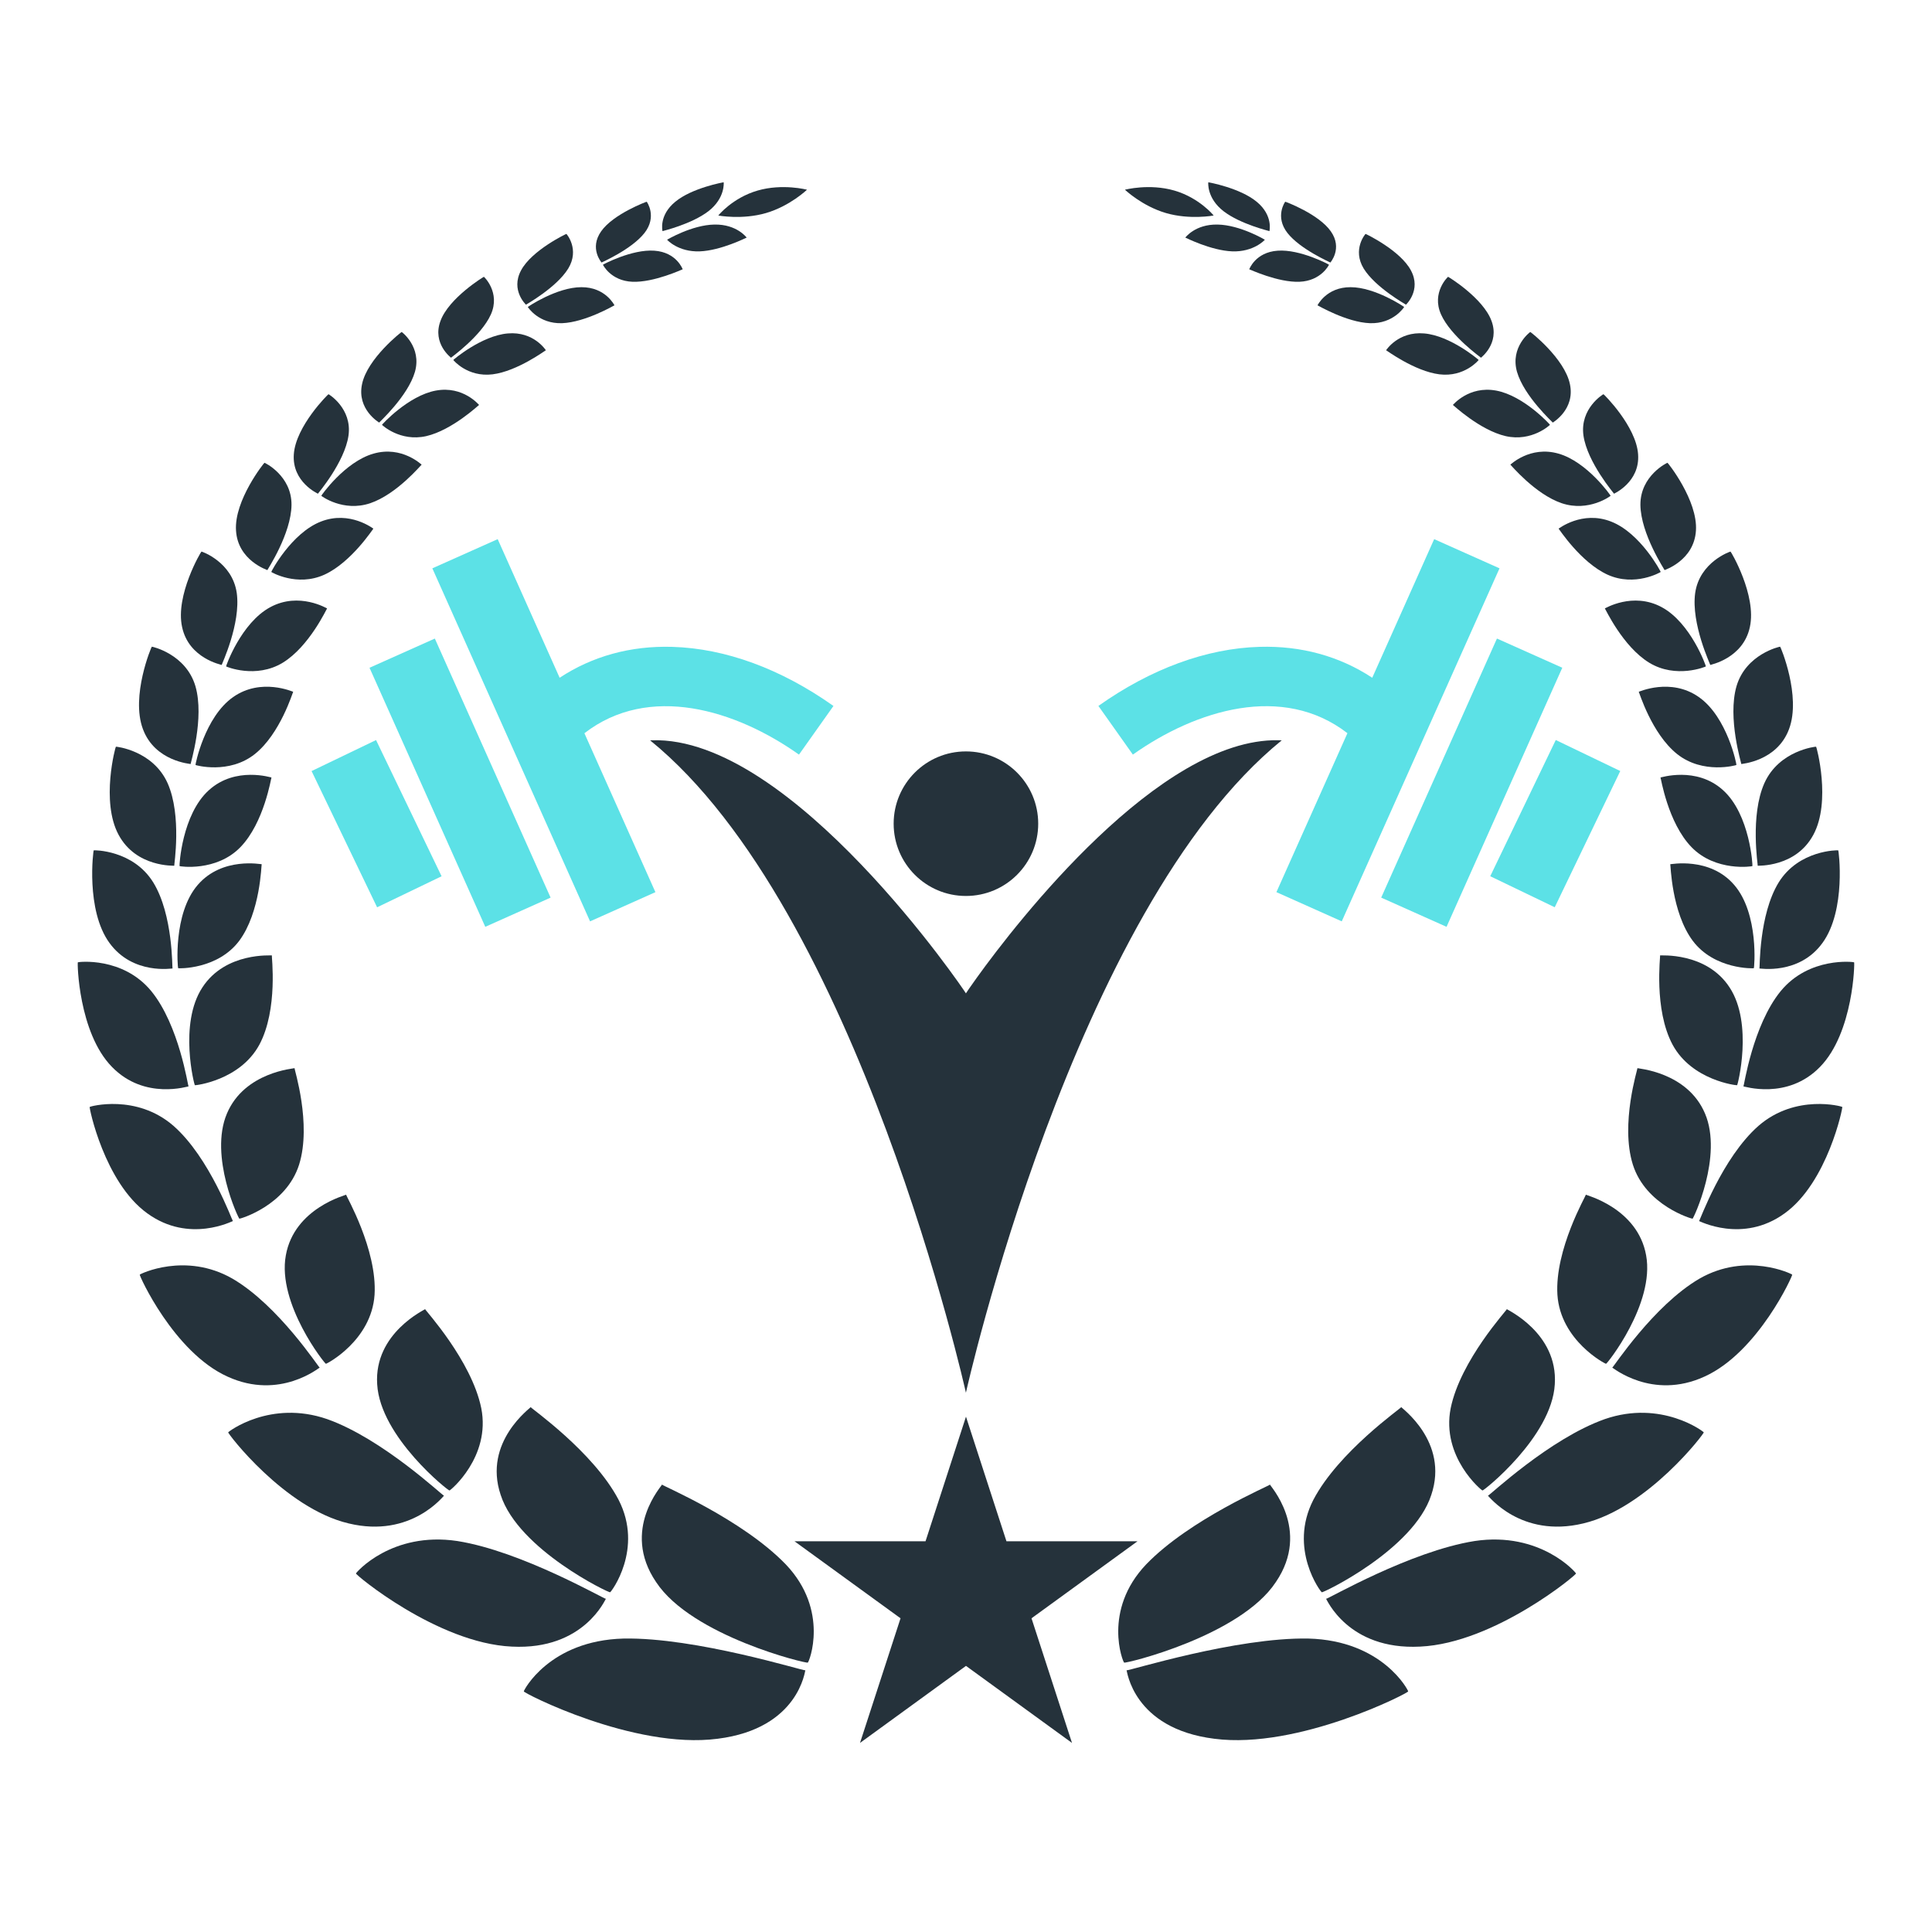
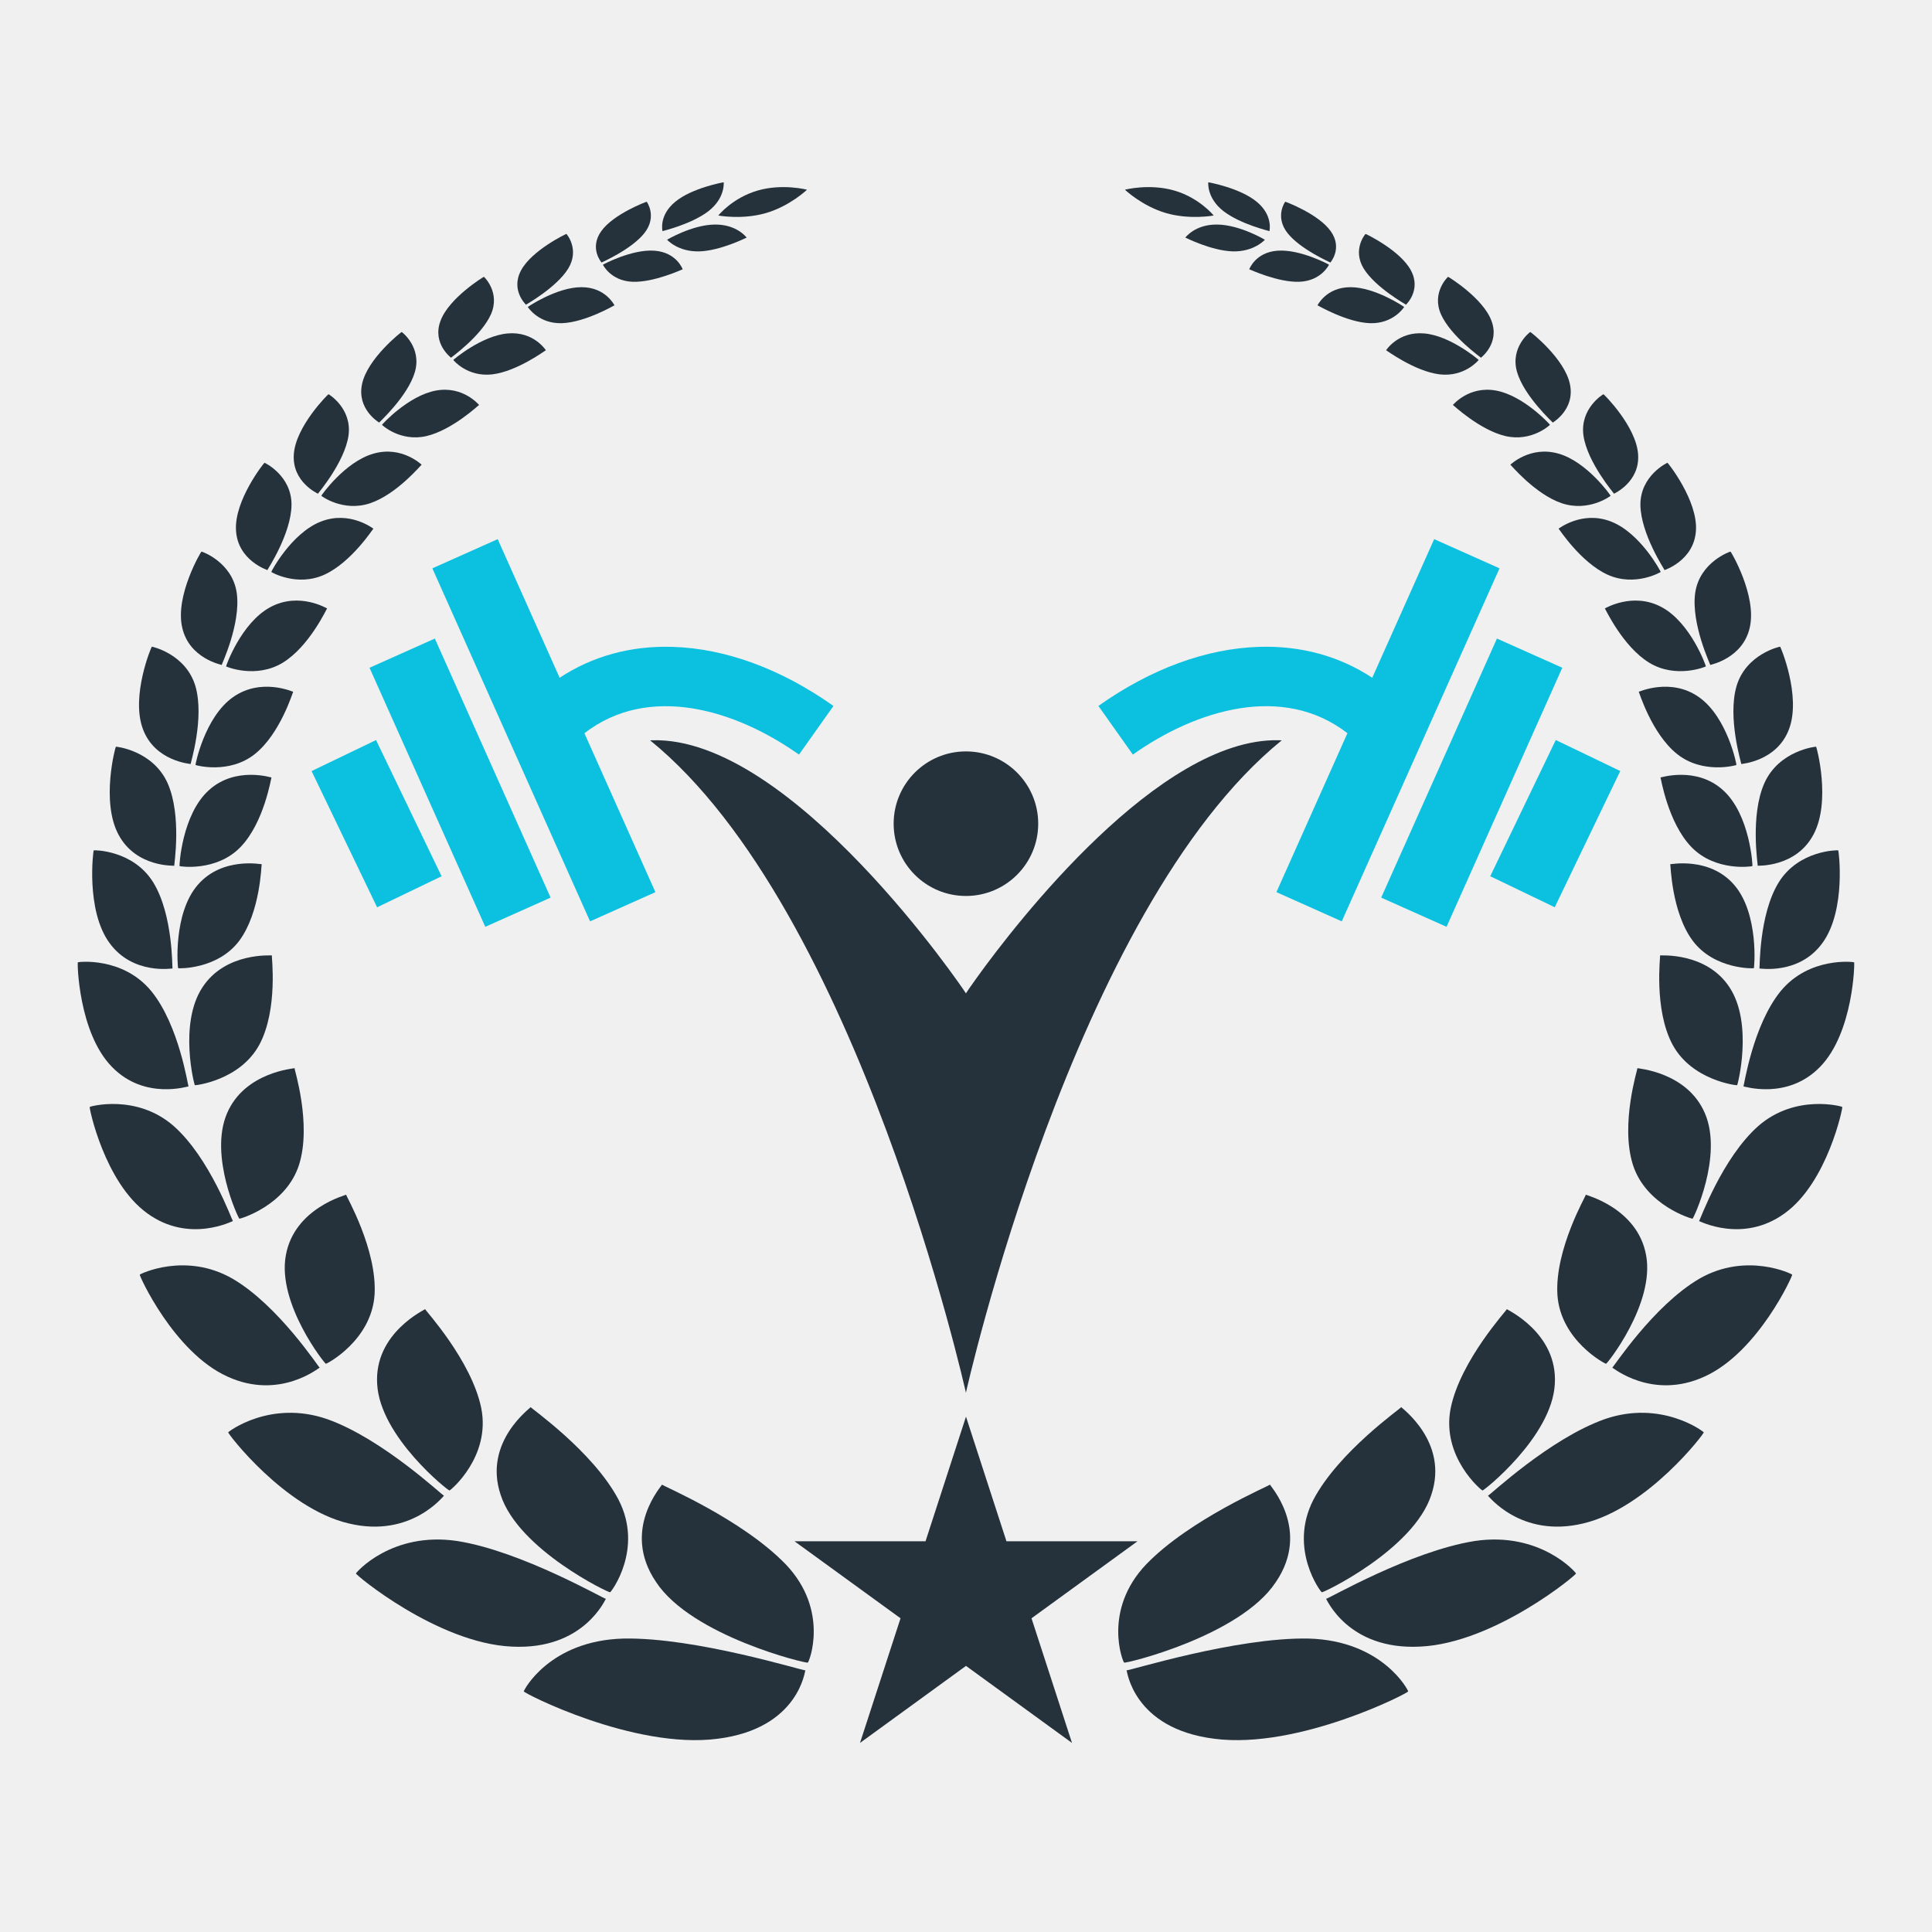
<svg xmlns="http://www.w3.org/2000/svg" width="500" zoomAndPan="magnify" viewBox="0 0 375 375" height="500" preserveAspectRatio="xMidYMid meet" version="1.2">
  <defs>
-     <clipPath id="5d0d2fbd33">
+     <clipPath id="6274709463">
      <path d="M 128 35.266 L 141 35.266 L 141 45 L 128 45 Z M 128 35.266 " />
    </clipPath>
-     <clipPath id="ce0f290297">
+     <clipPath id="a9eeae59e4">
      <path d="M 338 186 L 359.996 186 L 359.996 212 L 338 212 Z M 338 186 " />
    </clipPath>
-     <clipPath id="e10835b616">
+     <clipPath id="4808d87884">
      <path d="M 234 35.266 L 247 35.266 L 247 45 L 234 45 Z M 234 35.266 " />
    </clipPath>
-     <clipPath id="94563ee43a">
+     <clipPath id="3a09d47ec4">
      <path d="M 213 104.648 L 292 104.648 L 292 179 L 213 179 Z M 213 104.648 " />
    </clipPath>
-     <clipPath id="a16d6d097a">
+     <clipPath id="88baa786de">
      <path d="M 289 143 L 314.609 143 L 314.609 177 L 289 177 Z M 289 143 " />
    </clipPath>
-     <clipPath id="4061618989">
+     <clipPath id="f02c557934">
      <path d="M 60.359 143 L 86 143 L 86 177 L 60.359 177 Z M 60.359 143 " />
    </clipPath>
-     <clipPath id="3ea8750820">
+     <clipPath id="054665d955">
      <path d="M 83 104.648 L 162 104.648 L 162 179 L 83 179 Z M 83 104.648 " />
    </clipPath>
-     <clipPath id="208e902d57">
+     <clipPath id="6d361876b2">
      <path d="M 126 143 L 249 143 L 249 270.398 L 126 270.398 Z M 126 143 " />
    </clipPath>
  </defs>
-   <g id="e3ab6b65b6">
-     <rect x="0" width="375" y="0" height="375" style="fill:#ffffff;fill-opacity:1;stroke:none;" />
-     <rect x="0" width="375" y="0" height="375" style="fill:#ffffff;fill-opacity:1;stroke:none;" />
+   <g id="6706b01aaa">
    <path style=" stroke:none;fill-rule:nonzero;fill:#25323b;fill-opacity:1;" d="M 29.762 171.301 C 33.621 177.602 33.402 187.93 33.484 187.984 C 33.512 187.93 25.797 189.312 21.242 183.016 C 16.598 176.633 18.109 164.988 18.195 165.051 C 18.227 165.004 25.848 164.945 29.762 171.301 " />
    <path style=" stroke:none;fill-rule:nonzero;fill:#25323b;fill-opacity:1;" d="M 38.387 171.754 C 33.531 177.359 34.492 187.984 34.578 187.93 C 34.605 187.984 42.219 188.219 46.43 182.613 C 50.57 177.059 50.723 167.789 50.793 167.742 C 50.816 167.805 43.168 166.215 38.387 171.754 " />
-     <path style=" stroke:none;fill-rule:nonzero;fill:#25323b;fill-opacity:1;" d="M 32.535 152.02 C 35.336 158.332 33.762 167.992 33.82 168.043 C 33.852 167.996 26.453 168.426 23.02 162.035 C 19.527 155.574 22.418 144.883 22.492 144.934 C 22.523 144.898 29.676 145.645 32.535 152.02 " />
+     <path style=" stroke:none;fill-rule:nonzero;fill:#25323b;fill-opacity:1;" d="M 32.535 152.016 C 35.336 158.332 33.762 167.992 33.82 168.043 C 33.852 167.996 26.453 168.426 23.02 162.035 C 19.527 155.574 22.418 144.883 22.492 144.934 C 22.523 144.898 29.676 145.645 32.535 152.016 " />
    <path style=" stroke:none;fill-rule:nonzero;fill:#25323b;fill-opacity:1;" d="M 40.555 153.363 C 35.277 158.102 34.773 168.156 34.852 168.109 C 34.871 168.168 41.969 169.262 46.656 164.441 C 51.281 159.684 52.625 150.941 52.691 150.91 C 52.711 150.957 45.738 148.668 40.555 153.363 " />
    <path style=" stroke:none;fill-rule:nonzero;fill:#25323b;fill-opacity:1;" d="M 37.934 133.191 C 39.727 139.391 36.949 148.254 37 148.297 C 37.039 148.262 30.078 147.828 27.738 141.508 C 25.34 135.102 29.414 125.457 29.469 125.523 C 29.512 125.492 36.09 126.93 37.934 133.191 " />
    <path style=" stroke:none;fill-rule:nonzero;fill:#25323b;fill-opacity:1;" d="M 45.25 135.301 C 39.703 139.184 37.879 148.512 37.949 148.484 C 37.969 148.527 44.441 150.359 49.469 146.359 C 54.426 142.402 56.844 134.297 56.906 134.273 C 56.918 134.316 50.711 131.461 45.25 135.301 " />
    <path style=" stroke:none;fill-rule:nonzero;fill:#25323b;fill-opacity:1;" d="M 45.953 115.09 C 46.785 121.066 42.988 129.027 43.027 129.066 C 43.062 129.031 36.664 127.855 35.348 121.723 C 33.98 115.527 39.055 106.996 39.102 107.062 C 39.141 107.031 45.082 109.07 45.953 115.09 " />
    <path style=" stroke:none;fill-rule:nonzero;fill:#25323b;fill-opacity:1;" d="M 52.48 117.84 C 46.789 120.883 43.812 129.367 43.887 129.352 C 43.895 129.387 49.652 131.82 54.895 128.625 C 60.055 125.461 63.426 118.098 63.488 118.094 C 63.488 118.129 58.09 114.824 52.48 117.84 " />
    <path style=" stroke:none;fill-rule:nonzero;fill:#25323b;fill-opacity:1;" d="M 56.582 97.996 C 56.527 103.641 51.867 110.613 51.895 110.656 C 51.926 110.641 46.172 108.824 45.812 103 C 45.41 97.121 51.301 89.77 51.336 89.824 C 51.371 89.801 56.625 92.312 56.582 97.996 " />
    <path style=" stroke:none;fill-rule:nonzero;fill:#25323b;fill-opacity:1;" d="M 62.27 101.242 C 56.547 103.477 52.586 111.02 52.656 111.016 C 52.656 111.051 57.645 113.957 62.957 111.547 C 68.215 109.148 72.418 102.609 72.473 102.609 C 72.473 102.645 67.91 99.023 62.27 101.242 " />
    <path style=" stroke:none;fill-rule:nonzero;fill:#25323b;fill-opacity:1;" d="M 67.645 84.539 C 66.891 89.754 61.688 95.797 61.711 95.828 C 61.746 95.824 56.648 93.594 57.031 88.18 C 57.395 82.719 63.73 76.465 63.762 76.516 C 63.801 76.5 68.375 79.273 67.645 84.539 " />
    <path style=" stroke:none;fill-rule:nonzero;fill:#25323b;fill-opacity:1;" d="M 72.516 88.043 C 66.922 89.621 62.305 96.23 62.367 96.23 C 62.363 96.27 66.605 99.434 71.855 97.676 C 77.043 95.922 81.773 90.184 81.84 90.188 C 81.832 90.227 78.039 86.473 72.516 88.043 " />
    <path style=" stroke:none;fill-rule:nonzero;fill:#25323b;fill-opacity:1;" d="M 121.035 318.043 C 135.078 317.773 155.973 324.359 156.32 324.207 C 156.242 324.09 155.172 335.504 139.289 337.492 C 122.949 339.621 101.266 328.445 101.672 328.289 C 101.609 328.16 106.602 318.422 121.035 318.043 " />
    <path style=" stroke:none;fill-rule:nonzero;fill:#25323b;fill-opacity:1;" d="M 127.352 307.086 C 134.285 317.602 156.734 322.984 156.789 322.707 C 157.031 322.688 161.066 312.598 152.504 303.629 C 143.992 294.828 128.477 288.352 128.488 288.156 C 128.703 288.16 120.406 296.883 127.352 307.086 " />
    <path style=" stroke:none;fill-rule:nonzero;fill:#25323b;fill-opacity:1;" d="M 88.77 299.113 C 101.254 301.086 117.312 310.418 117.605 310.332 C 117.555 310.207 113.453 320.328 99.344 319.605 C 84.863 318.945 68.758 305.477 69.094 305.406 C 69.055 305.285 75.98 297.195 88.77 299.113 " />
    <path style=" stroke:none;fill-rule:nonzero;fill:#25323b;fill-opacity:1;" d="M 97.184 290.172 C 100.629 300.816 118.348 309.281 118.422 309.055 C 118.602 309.062 124.973 300.629 120.062 291.102 C 115.16 281.746 102.961 273.289 103.004 273.117 C 103.164 273.164 93.676 279.789 97.184 290.172 " />
    <path style=" stroke:none;fill-rule:nonzero;fill:#25323b;fill-opacity:1;" d="M 63.488 275.445 C 74.25 279.246 85.941 290.352 86.184 290.32 C 86.16 290.203 79.883 298.637 67.672 295.695 C 55.172 292.75 44.031 278.027 44.297 278.016 C 44.293 277.902 52.477 271.645 63.488 275.445 " />
    <path style=" stroke:none;fill-rule:nonzero;fill:#25323b;fill-opacity:1;" d="M 73.211 268.688 C 73.789 278.934 87.148 289.492 87.246 289.301 C 87.387 289.34 95.285 282.809 93.414 273.328 C 91.516 264.023 82.457 254.25 82.512 254.102 C 82.633 254.152 72.559 258.676 73.211 268.688 " />
    <path style=" stroke:none;fill-rule:nonzero;fill:#25323b;fill-opacity:1;" d="M 45.133 248.191 C 54.09 253.414 61.863 265.453 62.051 265.453 C 62.051 265.352 54.352 271.871 44.145 267.191 C 33.691 262.465 26.914 247.379 27.129 247.406 C 27.137 247.301 35.988 242.938 45.133 248.191 " />
    <path style=" stroke:none;fill-rule:nonzero;fill:#25323b;fill-opacity:1;" d="M 55.48 243.66 C 53.75 253.078 63.16 264.867 63.258 264.711 C 63.359 264.766 72.105 260.23 72.703 251.312 C 73.246 242.523 67.102 232 67.176 231.891 C 67.266 231.953 57.125 234.438 55.48 243.66 " />
    <path style=" stroke:none;fill-rule:nonzero;fill:#25323b;fill-opacity:1;" d="M 33.668 218.52 C 40.75 224.746 45.062 236.973 45.207 237.008 C 45.223 236.93 36.777 241.453 28.598 235.516 C 20.238 229.5 17.246 214.805 17.41 214.852 C 17.438 214.766 26.441 212.246 33.668 218.52 " />
    <path style=" stroke:none;fill-rule:nonzero;fill:#25323b;fill-opacity:1;" d="M 44.051 216.129 C 40.52 224.406 46.363 236.668 46.465 236.551 C 46.535 236.605 55.531 234.047 58.062 226.035 C 60.531 218.129 57.082 207.422 57.168 207.328 C 57.23 207.398 47.484 208.008 44.051 216.129 " />
    <path style=" stroke:none;fill-rule:nonzero;fill:#25323b;fill-opacity:1;" d="M 29.367 192.379 C 34.793 199.031 36.48 210.832 36.59 210.871 C 36.625 210.793 28.09 213.641 21.727 207.082 C 15.215 200.43 14.977 186.719 15.109 186.781 C 15.152 186.711 23.82 185.637 29.367 192.379 " />
    <path style=" stroke:none;fill-rule:nonzero;fill:#25323b;fill-opacity:1;" d="M 39.277 191.668 C 34.645 198.727 37.734 210.73 37.828 210.641 C 37.883 210.695 46.57 209.738 50.34 202.777 C 54.031 195.891 52.68 185.504 52.766 185.441 C 52.805 185.504 43.797 184.707 39.277 191.668 " />
-     <path style=" stroke:none;fill-rule:nonzero;fill:#25323b;fill-opacity:1;" d="M 80.543 72.164 C 79.18 76.906 73.574 81.988 73.594 82.023 C 73.621 82.02 69.223 79.496 70.273 74.555 C 71.309 69.57 77.949 64.387 77.965 64.438 C 77.996 64.422 81.895 67.375 80.543 72.164 " />
+     <path style=" stroke:none;fill-rule:nonzero;fill:#25323b;fill-opacity:1;" d="M 80.543 72.164 C 79.18 76.906 73.574 81.988 73.594 82.023 C 73.621 82.02 69.223 79.496 70.273 74.555 C 71.309 69.57 77.949 64.387 77.965 64.438 C 77.996 64.418 81.895 67.375 80.543 72.164 " />
    <path style=" stroke:none;fill-rule:nonzero;fill:#25323b;fill-opacity:1;" d="M 84.613 75.809 C 79.227 76.793 74.094 82.449 74.145 82.457 C 74.145 82.484 77.641 85.797 82.734 84.652 C 87.77 83.492 92.938 78.594 92.988 78.598 C 92.98 78.625 89.934 74.84 84.613 75.809 " />
    <path style=" stroke:none;fill-rule:nonzero;fill:#25323b;fill-opacity:1;" d="M 95.285 61.02 C 93.395 65.254 87.527 69.402 87.539 69.434 C 87.574 69.426 83.852 66.707 85.496 62.297 C 87.117 57.836 93.91 53.695 93.926 53.727 C 93.953 53.727 97.172 56.762 95.285 61.02 " />
    <path style=" stroke:none;fill-rule:nonzero;fill:#25323b;fill-opacity:1;" d="M 98.566 64.719 C 93.449 65.148 87.941 69.867 87.988 69.871 C 87.988 69.898 90.742 73.258 95.617 72.656 C 100.438 72.047 105.91 67.969 105.953 67.98 C 105.949 68 103.629 64.281 98.566 64.719 " />
    <path style=" stroke:none;fill-rule:nonzero;fill:#25323b;fill-opacity:1;" d="M 110.293 52.125 C 108.02 55.824 102.086 59.117 102.09 59.141 C 102.113 59.141 99.07 56.359 101.129 52.496 C 103.18 48.598 109.926 45.367 109.934 45.402 C 109.969 45.395 112.559 48.398 110.293 52.125 " />
    <path style=" stroke:none;fill-rule:nonzero;fill:#25323b;fill-opacity:1;" d="M 112.848 55.742 C 108.07 55.742 102.406 59.574 102.449 59.586 C 102.441 59.598 104.535 62.891 109.105 62.73 C 113.629 62.559 119.234 59.258 119.273 59.258 C 119.258 59.281 117.574 55.727 112.848 55.742 " />
    <path style=" stroke:none;fill-rule:nonzero;fill:#25323b;fill-opacity:1;" d="M 125.09 45.227 C 122.59 48.414 116.754 50.934 116.758 50.957 C 116.777 50.957 114.344 48.234 116.672 44.914 C 119.008 41.551 125.52 39.121 125.523 39.156 C 125.551 39.156 127.598 42.031 125.09 45.227 " />
    <path style=" stroke:none;fill-rule:nonzero;fill:#25323b;fill-opacity:1;" d="M 127.02 48.66 C 122.641 48.336 116.996 51.363 117.031 51.379 C 117.023 51.391 118.535 54.512 122.746 54.691 C 126.93 54.863 132.48 52.258 132.512 52.266 C 132.5 52.273 131.352 48.969 127.02 48.66 " />
-     <path style=" stroke:none;fill-rule:nonzero;fill:#25323b;fill-opacity:1;" d="M 138.672 43.586 C 134.293 43.656 129.457 46.535 129.484 46.535 C 129.492 46.559 131.641 48.941 135.824 48.789 C 139.977 48.625 144.898 46.109 144.926 46.117 C 144.926 46.121 143.027 43.504 138.672 43.586 " />
-     <g clip-rule="nonzero" clip-path="url(#5d0d2fbd33)">
-       <path style=" stroke:none;fill-rule:nonzero;fill:#25323b;fill-opacity:1;" d="M 137.504 40.996 C 134.195 43.539 128.598 44.836 128.59 44.863 C 128.605 44.867 127.809 41.832 131.074 39.16 C 134.324 36.461 140.465 35.367 140.465 35.383 C 140.473 35.391 140.797 38.441 137.504 40.996 " />
+     <path style=" stroke:none;fill-rule:nonzero;fill:#25323b;fill-opacity:1;" d="M 138.672 43.586 C 134.293 43.656 129.457 46.535 129.484 46.535 C 129.492 46.555 131.641 48.941 135.824 48.789 C 139.977 48.625 144.898 46.109 144.926 46.117 C 144.926 46.121 143.027 43.504 138.672 43.586 " />
+     <g clip-rule="nonzero" clip-path="url(#6274709463)">
+       <path style=" stroke:none;fill-rule:nonzero;fill:#25323b;fill-opacity:1;" d="M 137.504 40.992 C 134.195 43.539 128.598 44.836 128.59 44.863 C 128.605 44.867 127.809 41.832 131.074 39.16 C 134.324 36.461 140.465 35.367 140.465 35.383 C 140.473 35.391 140.797 38.441 137.504 40.992 " />
    </g>
    <path style=" stroke:none;fill-rule:nonzero;fill:#25323b;fill-opacity:1;" d="M 147.047 36.988 C 142.191 38.395 139.406 41.832 139.422 41.832 C 139.43 41.832 144.027 42.703 148.684 41.352 C 153.336 39.992 156.625 36.836 156.637 36.828 C 156.66 36.824 151.902 35.578 147.047 36.988 " />
    <path style=" stroke:none;fill-rule:nonzero;fill:#25323b;fill-opacity:1;" d="M 345.227 171.301 C 341.375 177.602 341.594 187.93 341.508 187.984 C 341.48 187.93 349.195 189.312 353.746 183.016 C 358.391 176.633 356.887 164.988 356.797 165.051 C 356.762 165.004 349.145 164.945 345.227 171.301 " />
    <path style=" stroke:none;fill-rule:nonzero;fill:#25323b;fill-opacity:1;" d="M 336.598 171.754 C 341.465 177.359 340.508 187.984 340.414 187.93 C 340.387 187.984 332.773 188.219 328.566 182.613 C 324.418 177.059 324.273 167.789 324.199 167.742 C 324.172 167.805 331.828 166.215 336.598 171.754 " />
-     <path style=" stroke:none;fill-rule:nonzero;fill:#25323b;fill-opacity:1;" d="M 342.461 152.02 C 339.66 158.332 341.234 167.992 341.172 168.043 C 341.141 167.996 348.539 168.426 351.969 162.035 C 355.473 155.574 352.582 144.883 352.504 144.934 C 352.465 144.898 345.312 145.645 342.461 152.02 " />
+     <path style=" stroke:none;fill-rule:nonzero;fill:#25323b;fill-opacity:1;" d="M 342.461 152.016 C 339.66 158.332 341.234 167.992 341.172 168.043 C 341.141 167.996 348.539 168.426 351.969 162.035 C 355.473 155.574 352.582 144.883 352.504 144.934 C 352.465 144.898 345.312 145.645 342.461 152.016 " />
    <path style=" stroke:none;fill-rule:nonzero;fill:#25323b;fill-opacity:1;" d="M 334.43 153.363 C 339.711 158.102 340.219 168.156 340.141 168.109 C 340.121 168.168 333.023 169.262 328.332 164.441 C 323.715 159.684 322.375 150.941 322.301 150.91 C 322.289 150.957 329.25 148.668 334.43 153.363 " />
    <path style=" stroke:none;fill-rule:nonzero;fill:#25323b;fill-opacity:1;" d="M 337.055 133.191 C 335.266 139.391 338.039 148.254 337.988 148.297 C 337.953 148.262 344.914 147.828 347.254 141.508 C 349.656 135.102 345.578 125.457 345.523 125.523 C 345.48 125.492 338.898 126.93 337.055 133.191 " />
    <path style=" stroke:none;fill-rule:nonzero;fill:#25323b;fill-opacity:1;" d="M 329.746 135.301 C 335.293 139.184 337.121 148.512 337.035 148.484 C 337.027 148.527 330.547 150.359 325.527 146.359 C 320.566 142.402 318.152 134.297 318.082 134.273 C 318.074 134.316 324.281 131.461 329.746 135.301 " />
    <path style=" stroke:none;fill-rule:nonzero;fill:#25323b;fill-opacity:1;" d="M 329.035 115.09 C 328.203 121.066 332.012 129.027 331.965 129.066 C 331.93 129.031 338.324 127.855 339.645 121.723 C 341.012 115.527 335.938 106.996 335.895 107.062 C 335.852 107.031 329.902 109.07 329.035 115.09 " />
    <path style=" stroke:none;fill-rule:nonzero;fill:#25323b;fill-opacity:1;" d="M 322.516 117.84 C 328.203 120.883 331.176 129.367 331.109 129.352 C 331.102 129.387 325.332 131.82 320.098 128.625 C 314.938 125.461 311.57 118.098 311.5 118.094 C 311.5 118.129 316.91 114.824 322.516 117.84 " />
    <path style=" stroke:none;fill-rule:nonzero;fill:#25323b;fill-opacity:1;" d="M 318.402 97.996 C 318.465 103.641 323.125 110.613 323.094 110.656 C 323.062 110.641 328.816 108.824 329.18 103 C 329.574 97.121 323.691 89.77 323.656 89.824 C 323.617 89.801 318.367 92.312 318.402 97.996 " />
    <path style=" stroke:none;fill-rule:nonzero;fill:#25323b;fill-opacity:1;" d="M 312.723 101.242 C 318.445 103.477 322.402 111.02 322.34 111.016 C 322.34 111.051 317.348 113.957 312.031 111.547 C 306.777 109.148 302.578 102.609 302.523 102.609 C 302.523 102.645 307.086 99.023 312.723 101.242 " />
    <path style=" stroke:none;fill-rule:nonzero;fill:#25323b;fill-opacity:1;" d="M 307.348 84.539 C 308.098 89.754 313.301 95.797 313.281 95.828 C 313.246 95.824 318.344 93.594 317.953 88.18 C 317.59 82.719 311.258 76.465 311.23 76.516 C 311.188 76.5 306.613 79.273 307.348 84.539 " />
    <path style=" stroke:none;fill-rule:nonzero;fill:#25323b;fill-opacity:1;" d="M 302.484 88.043 C 308.066 89.621 312.684 96.23 312.617 96.23 C 312.625 96.27 308.379 99.434 303.133 97.676 C 297.949 95.922 293.215 90.184 293.16 90.188 C 293.16 90.227 296.961 86.473 302.484 88.043 " />
    <path style=" stroke:none;fill-rule:nonzero;fill:#25323b;fill-opacity:1;" d="M 253.961 318.043 C 239.914 317.773 219.023 324.359 218.664 324.207 C 218.754 324.09 219.82 335.504 235.699 337.492 C 252.039 339.621 273.723 328.445 273.324 328.289 C 273.383 328.16 268.387 318.422 253.961 318.043 " />
    <path style=" stroke:none;fill-rule:nonzero;fill:#25323b;fill-opacity:1;" d="M 247.637 307.086 C 240.707 317.602 218.254 322.984 218.199 322.707 C 217.969 322.688 213.934 312.598 222.484 303.629 C 230.996 294.828 246.512 288.352 246.504 288.156 C 246.289 288.16 254.59 296.883 247.637 307.086 " />
    <path style=" stroke:none;fill-rule:nonzero;fill:#25323b;fill-opacity:1;" d="M 286.219 299.113 C 273.738 301.086 257.68 310.418 257.387 310.332 C 257.441 310.207 261.535 320.328 275.645 319.605 C 290.125 318.945 306.238 305.477 305.898 305.406 C 305.938 305.285 299.008 297.195 286.219 299.113 " />
    <path style=" stroke:none;fill-rule:nonzero;fill:#25323b;fill-opacity:1;" d="M 277.809 290.172 C 274.359 300.816 256.641 309.281 256.562 309.055 C 256.387 309.062 250.02 300.629 254.93 291.102 C 259.836 281.746 272.027 273.289 271.984 273.117 C 271.828 273.164 281.32 279.789 277.809 290.172 " />
    <path style=" stroke:none;fill-rule:nonzero;fill:#25323b;fill-opacity:1;" d="M 311.5 275.445 C 300.738 279.246 289.051 290.352 288.805 290.32 C 288.832 290.203 295.109 298.637 307.316 295.695 C 319.82 292.75 330.969 278.027 330.695 278.016 C 330.703 277.902 322.516 271.645 311.5 275.445 " />
    <path style=" stroke:none;fill-rule:nonzero;fill:#25323b;fill-opacity:1;" d="M 301.785 268.688 C 301.207 278.934 287.836 289.492 287.75 289.301 C 287.605 289.34 279.699 282.809 281.578 273.328 C 283.48 264.023 292.539 254.25 292.48 254.102 C 292.359 254.152 302.438 258.676 301.785 268.688 " />
    <path style=" stroke:none;fill-rule:nonzero;fill:#25323b;fill-opacity:1;" d="M 329.855 248.191 C 320.902 253.414 313.129 265.453 312.938 265.453 C 312.938 265.352 320.633 271.871 330.848 267.191 C 341.297 262.465 348.078 247.379 347.863 247.406 C 347.855 247.301 339 242.938 329.855 248.191 " />
    <path style=" stroke:none;fill-rule:nonzero;fill:#25323b;fill-opacity:1;" d="M 319.512 243.66 C 321.242 253.078 311.832 264.867 311.73 264.711 C 311.633 264.766 302.883 260.23 302.293 251.312 C 301.75 242.523 307.891 232 307.816 231.891 C 307.727 231.953 317.867 234.438 319.512 243.66 " />
    <path style=" stroke:none;fill-rule:nonzero;fill:#25323b;fill-opacity:1;" d="M 341.328 218.52 C 334.242 224.746 329.938 236.973 329.785 237.008 C 329.762 236.93 338.219 241.453 346.391 235.516 C 354.758 229.5 357.754 214.805 357.582 214.852 C 357.559 214.766 348.559 212.246 341.328 218.52 " />
    <path style=" stroke:none;fill-rule:nonzero;fill:#25323b;fill-opacity:1;" d="M 330.938 216.129 C 334.473 224.406 328.629 236.668 328.523 236.551 C 328.457 236.605 319.461 234.047 316.93 226.035 C 314.457 218.129 317.902 207.422 317.824 207.328 C 317.762 207.398 327.504 208.008 330.938 216.129 " />
-     <g clip-rule="nonzero" clip-path="url(#ce0f290297)">
+     <g clip-rule="nonzero" clip-path="url(#a9eeae59e4)">
      <path style=" stroke:none;fill-rule:nonzero;fill:#25323b;fill-opacity:1;" d="M 345.629 192.379 C 340.203 199.031 338.508 210.832 338.402 210.871 C 338.367 210.793 346.898 213.641 353.27 207.082 C 359.773 200.43 360.012 186.719 359.883 186.781 C 359.844 186.711 351.168 185.637 345.629 192.379 " />
    </g>
    <path style=" stroke:none;fill-rule:nonzero;fill:#25323b;fill-opacity:1;" d="M 335.719 191.668 C 340.348 198.727 337.262 210.73 337.168 210.641 C 337.105 210.695 328.422 209.738 324.648 202.777 C 320.957 195.891 322.312 185.504 322.223 185.441 C 322.18 185.504 331.195 184.707 335.719 191.668 " />
-     <path style=" stroke:none;fill-rule:nonzero;fill:#25323b;fill-opacity:1;" d="M 294.445 72.164 C 295.809 76.906 301.418 81.988 301.398 82.023 C 301.367 82.02 305.773 79.496 304.719 74.555 C 303.684 69.57 297.047 64.387 297.027 64.438 C 296.992 64.422 293.09 67.375 294.445 72.164 " />
+     <path style=" stroke:none;fill-rule:nonzero;fill:#25323b;fill-opacity:1;" d="M 294.445 72.164 C 295.809 76.906 301.418 81.988 301.398 82.023 C 301.367 82.02 305.773 79.496 304.719 74.555 C 303.684 69.57 297.047 64.387 297.027 64.438 C 296.992 64.418 293.09 67.375 294.445 72.164 " />
    <path style=" stroke:none;fill-rule:nonzero;fill:#25323b;fill-opacity:1;" d="M 290.383 75.809 C 295.766 76.793 300.906 82.449 300.848 82.457 C 300.848 82.484 297.348 85.797 292.258 84.652 C 287.219 83.492 282.051 78.594 282.004 78.598 C 282.012 78.625 285.062 74.84 290.383 75.809 " />
    <path style=" stroke:none;fill-rule:nonzero;fill:#25323b;fill-opacity:1;" d="M 279.699 61.02 C 281.59 65.254 287.469 69.402 287.457 69.434 C 287.426 69.426 291.137 66.707 289.504 62.297 C 287.879 57.836 281.086 53.695 281.07 53.727 C 281.039 53.727 277.812 56.762 279.699 61.02 " />
    <path style=" stroke:none;fill-rule:nonzero;fill:#25323b;fill-opacity:1;" d="M 276.434 64.719 C 281.547 65.148 287.051 69.867 287.004 69.871 C 287.012 69.898 284.246 73.258 279.379 72.656 C 274.555 72.047 269.082 67.969 269.039 67.98 C 269.043 68 271.371 64.281 276.434 64.719 " />
    <path style=" stroke:none;fill-rule:nonzero;fill:#25323b;fill-opacity:1;" d="M 264.691 52.125 C 266.973 55.824 272.91 59.117 272.902 59.141 C 272.879 59.141 275.93 56.359 273.863 52.496 C 271.812 48.598 265.062 45.367 265.055 45.402 C 265.031 45.395 262.43 48.398 264.691 52.125 " />
    <path style=" stroke:none;fill-rule:nonzero;fill:#25323b;fill-opacity:1;" d="M 262.152 55.742 C 266.918 55.742 272.586 59.574 272.547 59.586 C 272.555 59.598 270.457 62.891 265.891 62.73 C 261.363 62.559 255.762 59.258 255.723 59.258 C 255.734 59.281 257.418 55.727 262.152 55.742 " />
    <path style=" stroke:none;fill-rule:nonzero;fill:#25323b;fill-opacity:1;" d="M 249.898 45.227 C 252.402 48.414 258.242 50.934 258.23 50.957 C 258.207 50.957 260.652 48.234 258.32 44.914 C 255.992 41.551 249.477 39.121 249.461 39.156 C 249.441 39.156 247.395 42.031 249.898 45.227 " />
    <path style=" stroke:none;fill-rule:nonzero;fill:#25323b;fill-opacity:1;" d="M 247.98 48.66 C 252.352 48.336 257.992 51.363 257.957 51.379 C 257.965 51.391 256.457 54.512 252.246 54.691 C 248.066 54.863 242.52 52.258 242.477 52.266 C 242.492 52.273 243.641 48.969 247.98 48.66 " />
-     <path style=" stroke:none;fill-rule:nonzero;fill:#25323b;fill-opacity:1;" d="M 236.32 43.586 C 240.703 43.656 245.527 46.535 245.508 46.535 C 245.504 46.559 243.348 48.941 239.172 48.789 C 235.02 48.625 230.094 46.109 230.07 46.117 C 230.07 46.121 231.969 43.504 236.32 43.586 " />
-     <g clip-rule="nonzero" clip-path="url(#e10835b616)">
-       <path style=" stroke:none;fill-rule:nonzero;fill:#25323b;fill-opacity:1;" d="M 237.492 40.996 C 240.797 43.539 246.395 44.836 246.402 44.863 C 246.383 44.867 247.176 41.832 243.922 39.16 C 240.668 36.461 234.523 35.367 234.531 35.383 C 234.516 35.391 234.195 38.441 237.492 40.996 " />
+     <path style=" stroke:none;fill-rule:nonzero;fill:#25323b;fill-opacity:1;" d="M 236.32 43.586 C 240.703 43.656 245.527 46.535 245.508 46.535 C 245.504 46.555 243.348 48.941 239.172 48.789 C 235.02 48.625 230.094 46.109 230.07 46.117 C 230.07 46.121 231.969 43.504 236.32 43.586 " />
+     <g clip-rule="nonzero" clip-path="url(#4808d87884)">
+       <path style=" stroke:none;fill-rule:nonzero;fill:#25323b;fill-opacity:1;" d="M 237.492 40.992 C 240.797 43.539 246.395 44.836 246.402 44.863 C 246.383 44.867 247.176 41.832 243.922 39.16 C 240.668 36.461 234.523 35.367 234.531 35.383 C 234.516 35.391 234.195 38.441 237.492 40.992 " />
    </g>
    <path style=" stroke:none;fill-rule:nonzero;fill:#25323b;fill-opacity:1;" d="M 227.945 36.988 C 232.797 38.395 235.59 41.832 235.57 41.832 C 235.555 41.832 230.961 42.703 226.309 41.352 C 221.664 39.992 218.367 36.836 218.348 36.828 C 218.332 36.824 223.086 35.578 227.945 36.988 " />
    <path style=" stroke:none;fill-rule:nonzero;fill:#25323b;fill-opacity:1;" d="M 187.496 274.973 L 195.352 299.16 L 220.789 299.16 L 200.215 314.109 L 208.074 338.301 L 187.496 323.348 L 166.926 338.301 L 174.793 314.109 L 154.211 299.16 L 179.645 299.16 L 187.496 274.973 " />
-     <g clip-rule="nonzero" clip-path="url(#94563ee43a)">
-       <path style=" stroke:none;fill-rule:nonzero;fill:#5ce1e6;fill-opacity:1;" d="M 278.371 104.648 L 266.352 131.551 C 260.004 127.371 252.578 125.312 244.469 125.551 C 234.176 125.848 223.363 129.82 213.199 137.02 L 219.887 146.465 C 232.188 137.75 249.008 132.625 261.535 142.312 L 247.75 173.164 L 260.434 178.832 L 291.055 110.312 Z M 278.371 104.648 " />
+     <g clip-rule="nonzero" clip-path="url(#3a09d47ec4)">
+       <path style=" stroke:none;fill-rule:nonzero;fill:#0cc0df;fill-opacity:1;" d="M 278.371 104.648 L 266.352 131.551 C 260.004 127.371 252.578 125.312 244.469 125.551 C 234.176 125.848 223.363 129.82 213.199 137.02 L 219.887 146.465 C 232.188 137.75 249.008 132.625 261.535 142.312 L 247.75 173.164 L 260.434 178.832 L 291.055 110.312 Z M 278.371 104.648 " />
    </g>
-     <path style=" stroke:none;fill-rule:nonzero;fill:#5ce1e6;fill-opacity:1;" d="M 268.09 174.227 L 290.555 123.941 L 303.238 129.609 L 280.773 179.895 Z M 268.09 174.227 " />
-     <g clip-rule="nonzero" clip-path="url(#a16d6d097a)">
-       <path style=" stroke:none;fill-rule:nonzero;fill:#5ce1e6;fill-opacity:1;" d="M 289.254 170.074 L 301.973 143.637 L 314.492 149.656 L 301.773 176.098 Z M 289.254 170.074 " />
+     <path style=" stroke:none;fill-rule:nonzero;fill:#0cc0df;fill-opacity:1;" d="M 268.09 174.227 L 290.555 123.941 L 303.238 129.609 L 280.773 179.895 Z M 268.09 174.227 " />
+     <g clip-rule="nonzero" clip-path="url(#88baa786de)">
+       <path style=" stroke:none;fill-rule:nonzero;fill:#0cc0df;fill-opacity:1;" d="M 289.254 170.074 L 301.973 143.637 L 314.492 149.656 L 301.773 176.098 Z M 289.254 170.074 " />
    </g>
-     <path style=" stroke:none;fill-rule:nonzero;fill:#5ce1e6;fill-opacity:1;" d="M 71.723 129.613 L 84.402 123.945 L 106.871 174.227 L 94.191 179.895 Z M 71.723 129.613 " />
-     <g clip-rule="nonzero" clip-path="url(#4061618989)">
-       <path style=" stroke:none;fill-rule:nonzero;fill:#5ce1e6;fill-opacity:1;" d="M 60.477 149.664 L 72.992 143.645 L 85.711 170.082 L 73.195 176.105 Z M 60.477 149.664 " />
+     <path style=" stroke:none;fill-rule:nonzero;fill:#0cc0df;fill-opacity:1;" d="M 71.723 129.613 L 84.402 123.945 L 106.871 174.227 L 94.191 179.895 Z M 71.723 129.613 " />
+     <g clip-rule="nonzero" clip-path="url(#f02c557934)">
+       <path style=" stroke:none;fill-rule:nonzero;fill:#0cc0df;fill-opacity:1;" d="M 60.477 149.664 L 72.992 143.645 L 85.711 170.082 L 73.195 176.105 Z M 60.477 149.664 " />
    </g>
-     <g clip-rule="nonzero" clip-path="url(#3ea8750820)">
-       <path style=" stroke:none;fill-rule:nonzero;fill:#5ce1e6;fill-opacity:1;" d="M 108.625 131.551 L 96.602 104.648 L 83.918 110.312 L 114.531 178.836 L 127.215 173.168 L 113.434 142.32 C 125.965 132.625 142.785 137.75 155.082 146.469 L 161.773 137.027 C 151.605 129.824 140.797 125.855 130.504 125.555 C 122.395 125.312 114.977 127.371 108.625 131.551 Z M 108.625 131.551 " />
+     <g clip-rule="nonzero" clip-path="url(#054665d955)">
+       <path style=" stroke:none;fill-rule:nonzero;fill:#0cc0df;fill-opacity:1;" d="M 108.625 131.551 L 96.602 104.648 L 83.918 110.312 L 114.531 178.836 L 127.215 173.168 L 113.434 142.32 C 125.965 132.625 142.785 137.75 155.082 146.469 L 161.773 137.027 C 151.605 129.824 140.797 125.855 130.504 125.555 C 122.395 125.312 114.977 127.371 108.625 131.551 Z M 108.625 131.551 " />
    </g>
-     <g clip-rule="nonzero" clip-path="url(#208e902d57)">
+     <g clip-rule="nonzero" clip-path="url(#6d361876b2)">
      <path style=" stroke:none;fill-rule:nonzero;fill:#25323b;fill-opacity:1;" d="M 248.449 143.688 C 248.328 143.68 248.203 143.68 248.082 143.676 C 225.02 143.297 197.418 178.91 189.625 189.734 C 188.254 191.637 187.496 192.766 187.484 192.812 C 187.41 192.559 153.703 142.785 126.52 143.688 C 126.41 143.691 126.301 143.691 126.188 143.699 C 166.637 176.555 187.484 270.324 187.484 270.324 C 187.484 270.324 208.336 176.555 248.785 143.699 C 248.676 143.691 248.566 143.691 248.449 143.688 Z M 248.449 143.688 " />
    </g>
    <path style=" stroke:none;fill-rule:nonzero;fill:#25323b;fill-opacity:1;" d="M 187.484 173.906 C 195.234 173.906 201.516 167.625 201.516 159.875 C 201.516 152.129 195.234 145.848 187.484 145.848 C 179.738 145.848 173.457 152.129 173.457 159.875 C 173.457 167.625 179.738 173.906 187.484 173.906 Z M 187.484 173.906 " />
  </g>
</svg>
